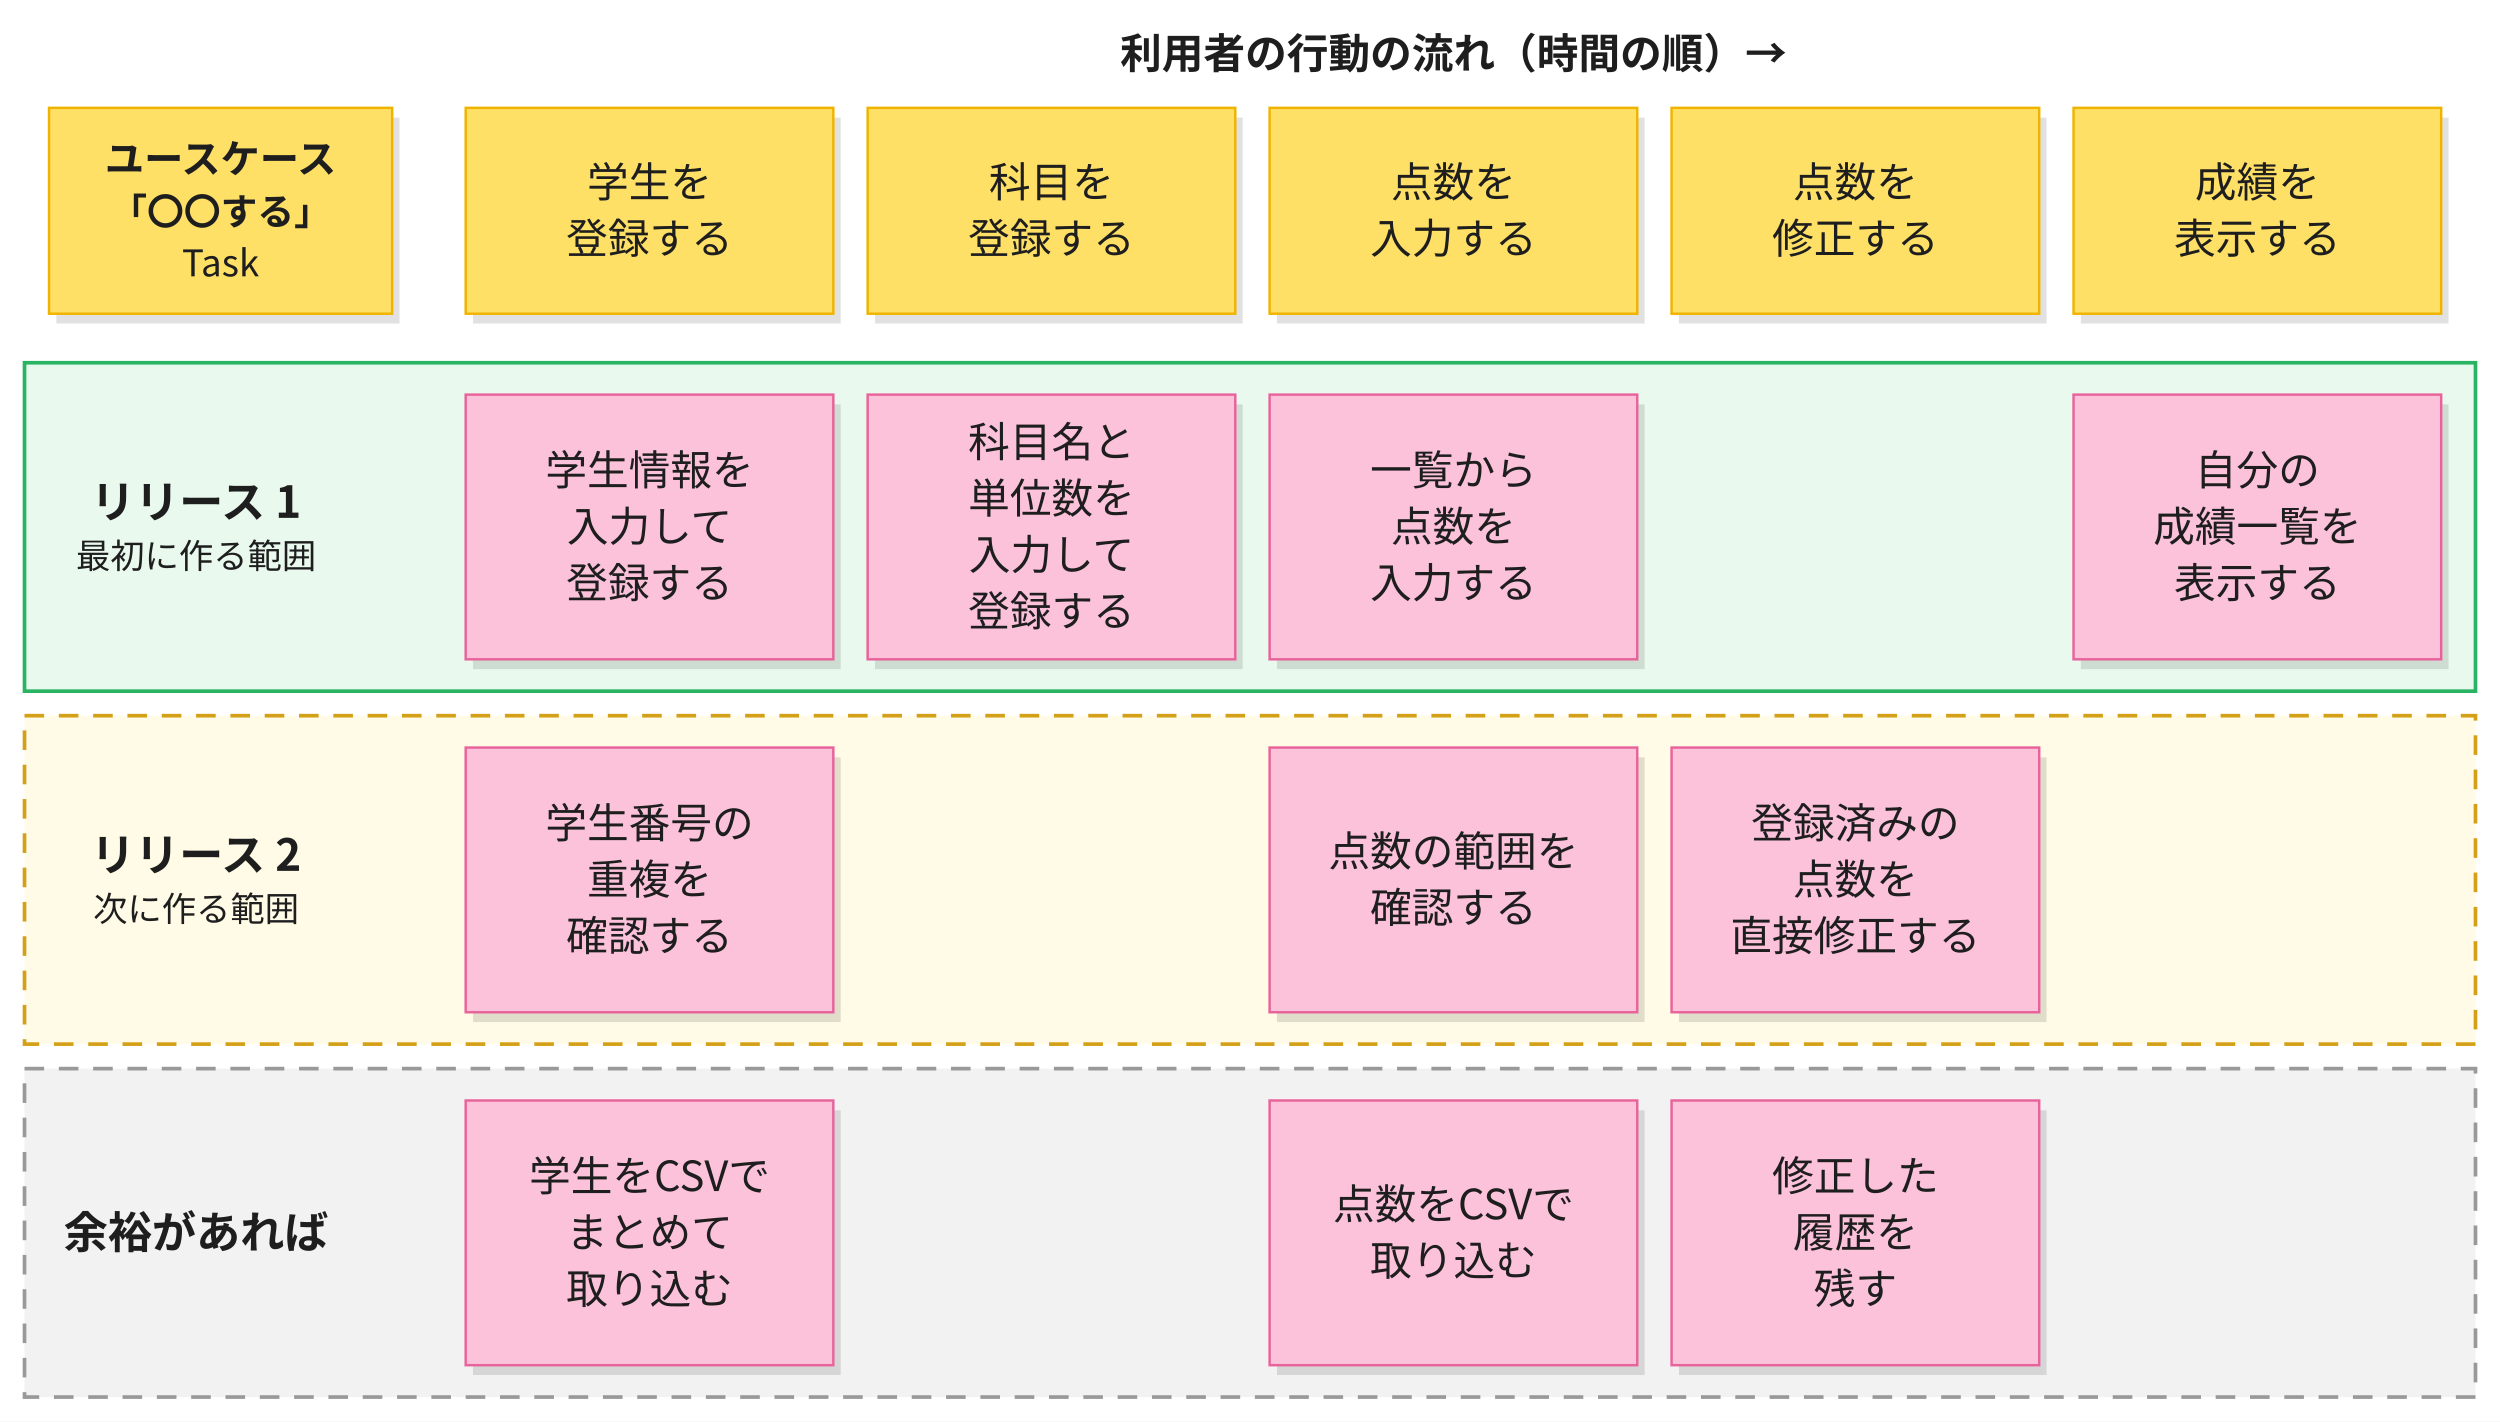
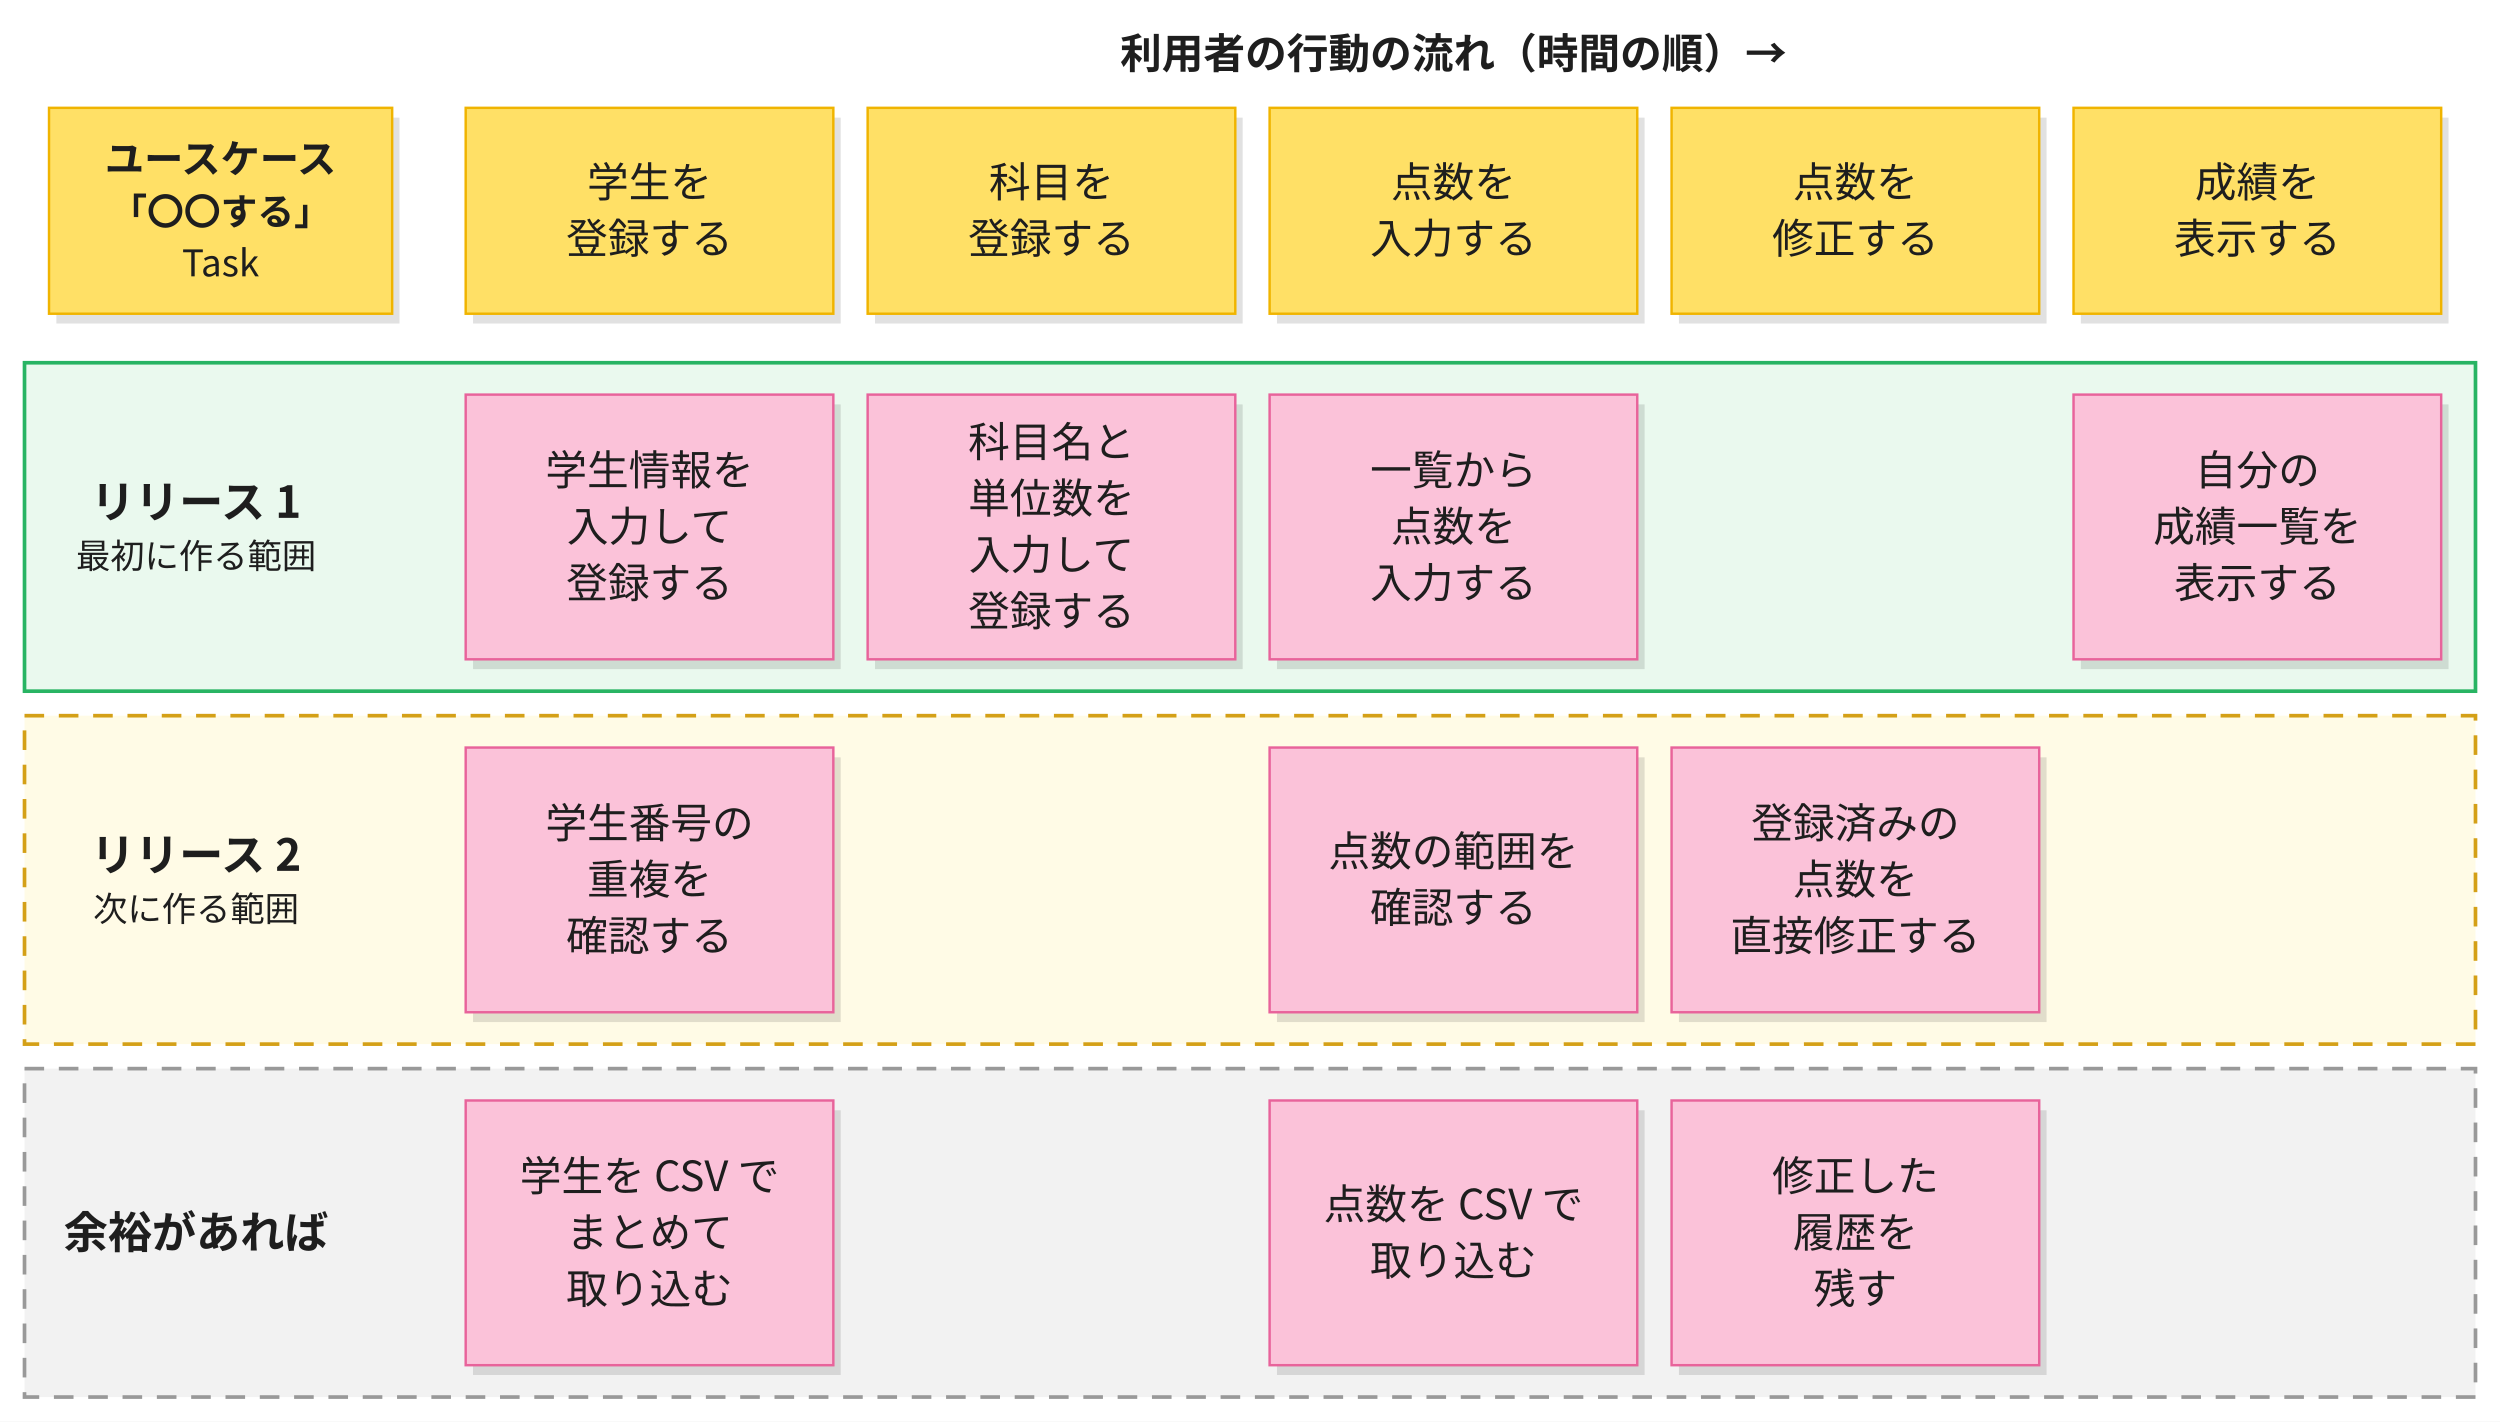
<svg xmlns="http://www.w3.org/2000/svg" width="1020" height="580" viewBox="0 0 1020 580" font-family="'Noto Sans CJK JP', 'Hiragino Sans', 'Hiragino Kaku Gothic ProN', 'Yu Gothic', 'Meiryo', sans-serif">
  <rect width="100%" height="100%" fill="#ffffff" />
  <text x="593.0" y="22" font-size="17" text-anchor="middle" dy=".35em" fill="#1e1e1e" font-weight="700">利用者の行動の流れ（時間の順）→</text>
  <rect x="23" y="48" width="140" height="84" fill="#000" opacity="0.12" />
  <rect x="20" y="44" width="140" height="84" fill="#ffe066" stroke="#f0b400" stroke-width="1" />
  <text x="90.0" y="65.0" font-size="16" text-anchor="middle" dy=".35em" fill="#1e1e1e" font-weight="700">ユースケース</text>
  <text x="90.0" y="86.5" font-size="15" text-anchor="middle" dy=".35em" fill="#1e1e1e" font-weight="700">「〇〇する」</text>
  <text x="90.0" y="107.5" font-size="15" text-anchor="middle" dy=".35em" fill="#1e1e1e">Task</text>
  <rect x="193" y="48" width="150" height="84" fill="#000" opacity="0.12" />
  <rect x="190" y="44" width="150" height="84" fill="#ffe066" stroke="#f0b400" stroke-width="1" />
  <text x="265.0" y="74.5" font-size="17" text-anchor="middle" dy=".35em" fill="#1e1e1e">学生を</text>
  <text x="265.0" y="97.5" font-size="17" text-anchor="middle" dy=".35em" fill="#1e1e1e">登録する</text>
  <rect x="357" y="48" width="150" height="84" fill="#000" opacity="0.12" />
  <rect x="354" y="44" width="150" height="84" fill="#ffe066" stroke="#f0b400" stroke-width="1" />
  <text x="429.0" y="74.5" font-size="17" text-anchor="middle" dy=".35em" fill="#1e1e1e">科目を</text>
  <text x="429.0" y="97.5" font-size="17" text-anchor="middle" dy=".35em" fill="#1e1e1e">登録する</text>
  <rect x="521" y="48" width="150" height="84" fill="#000" opacity="0.12" />
  <rect x="518" y="44" width="150" height="84" fill="#ffe066" stroke="#f0b400" stroke-width="1" />
  <text x="593.0" y="74.5" font-size="17" text-anchor="middle" dy=".35em" fill="#1e1e1e">点数を</text>
  <text x="593.0" y="97.5" font-size="17" text-anchor="middle" dy=".35em" fill="#1e1e1e">入力する</text>
  <rect x="685" y="48" width="150" height="84" fill="#000" opacity="0.12" />
  <rect x="682" y="44" width="150" height="84" fill="#ffe066" stroke="#f0b400" stroke-width="1" />
  <text x="757.0" y="74.5" font-size="17" text-anchor="middle" dy=".35em" fill="#1e1e1e">点数を</text>
  <text x="757.0" y="97.5" font-size="17" text-anchor="middle" dy=".35em" fill="#1e1e1e">修正する</text>
  <rect x="849" y="48" width="150" height="84" fill="#000" opacity="0.12" />
  <rect x="846" y="44" width="150" height="84" fill="#ffe066" stroke="#f0b400" stroke-width="1" />
  <text x="921.0" y="74.5" font-size="17" text-anchor="middle" dy=".35em" fill="#1e1e1e">成績を</text>
  <text x="921.0" y="97.5" font-size="17" text-anchor="middle" dy=".35em" fill="#1e1e1e">表示する</text>
  <rect x="10" y="148" width="1000" height="134" fill="#eaf9ee" stroke="#28b463" stroke-width="1.5" />
  <text x="80" y="205.0" font-size="18" text-anchor="middle" dy=".35em" fill="#1e1e1e" font-weight="700">リリース 1</text>
  <text x="80" y="227.0" font-size="14" text-anchor="middle" dy=".35em" fill="#1e1e1e">最初に作る範囲</text>
  <rect x="10" y="292" width="1000" height="134" fill="#fffbe6" stroke="#d4a017" stroke-width="1.5" stroke-dasharray="8 6" />
  <text x="80" y="349.0" font-size="18" text-anchor="middle" dy=".35em" fill="#1e1e1e" font-weight="700">リリース 2</text>
  <text x="80" y="371.0" font-size="14" text-anchor="middle" dy=".35em" fill="#1e1e1e">次に作る範囲</text>
  <rect x="10" y="436" width="1000" height="134" fill="#f2f2f2" stroke="#999999" stroke-width="1.5" stroke-dasharray="8 6" />
  <text x="80" y="503.0" font-size="18" text-anchor="middle" dy=".35em" fill="#1e1e1e" font-weight="700">余裕があれば</text>
  <rect x="193" y="165" width="150" height="108" fill="#000" opacity="0.12" />
  <rect x="190" y="161" width="150" height="108" fill="#fbc2d9" stroke="#e8639b" stroke-width="1" />
  <text x="265.0" y="192.0" font-size="17" text-anchor="middle" dy=".35em" fill="#1e1e1e">学生情報を</text>
  <text x="265.0" y="215.0" font-size="17" text-anchor="middle" dy=".35em" fill="#1e1e1e">入力して</text>
  <text x="265.0" y="238.0" font-size="17" text-anchor="middle" dy=".35em" fill="#1e1e1e">登録する</text>
  <rect x="357" y="165" width="150" height="108" fill="#000" opacity="0.12" />
  <rect x="354" y="161" width="150" height="108" fill="#fbc2d9" stroke="#e8639b" stroke-width="1" />
  <text x="429.0" y="180.5" font-size="17" text-anchor="middle" dy=".35em" fill="#1e1e1e">科目名と</text>
  <text x="429.0" y="203.5" font-size="17" text-anchor="middle" dy=".35em" fill="#1e1e1e">単位数を</text>
  <text x="429.0" y="226.5" font-size="17" text-anchor="middle" dy=".35em" fill="#1e1e1e">入力して</text>
  <text x="429.0" y="249.5" font-size="17" text-anchor="middle" dy=".35em" fill="#1e1e1e">登録する</text>
  <rect x="521" y="165" width="150" height="108" fill="#000" opacity="0.12" />
  <rect x="518" y="161" width="150" height="108" fill="#fbc2d9" stroke="#e8639b" stroke-width="1" />
  <text x="593.0" y="192.0" font-size="17" text-anchor="middle" dy=".35em" fill="#1e1e1e">一覧から</text>
  <text x="593.0" y="215.0" font-size="17" text-anchor="middle" dy=".35em" fill="#1e1e1e">点数を</text>
  <text x="593.0" y="238.0" font-size="17" text-anchor="middle" dy=".35em" fill="#1e1e1e">入力する</text>
  <rect x="849" y="165" width="150" height="108" fill="#000" opacity="0.12" />
  <rect x="846" y="161" width="150" height="108" fill="#fbc2d9" stroke="#e8639b" stroke-width="1" />
  <text x="921.0" y="192.0" font-size="17" text-anchor="middle" dy=".35em" fill="#1e1e1e">自分の</text>
  <text x="921.0" y="215.0" font-size="17" text-anchor="middle" dy=".35em" fill="#1e1e1e">成績一覧を</text>
  <text x="921.0" y="238.0" font-size="17" text-anchor="middle" dy=".35em" fill="#1e1e1e">表示する</text>
  <rect x="193" y="309" width="150" height="108" fill="#000" opacity="0.12" />
  <rect x="190" y="305" width="150" height="108" fill="#fbc2d9" stroke="#e8639b" stroke-width="1" />
  <text x="265.0" y="336.0" font-size="17" text-anchor="middle" dy=".35em" fill="#1e1e1e">学生番号の</text>
  <text x="265.0" y="359.0" font-size="17" text-anchor="middle" dy=".35em" fill="#1e1e1e">重複を</text>
  <text x="265.0" y="382.0" font-size="17" text-anchor="middle" dy=".35em" fill="#1e1e1e">確認する</text>
  <rect x="521" y="309" width="150" height="108" fill="#000" opacity="0.12" />
  <rect x="518" y="305" width="150" height="108" fill="#fbc2d9" stroke="#e8639b" stroke-width="1" />
  <text x="593.0" y="347.5" font-size="17" text-anchor="middle" dy=".35em" fill="#1e1e1e">点数の範囲を</text>
  <text x="593.0" y="370.5" font-size="17" text-anchor="middle" dy=".35em" fill="#1e1e1e">確認する</text>
  <rect x="685" y="309" width="150" height="108" fill="#000" opacity="0.12" />
  <rect x="682" y="305" width="150" height="108" fill="#fbc2d9" stroke="#e8639b" stroke-width="1" />
  <text x="757.0" y="336.0" font-size="17" text-anchor="middle" dy=".35em" fill="#1e1e1e">登録済みの</text>
  <text x="757.0" y="359.0" font-size="17" text-anchor="middle" dy=".35em" fill="#1e1e1e">点数を</text>
  <text x="757.0" y="382.0" font-size="17" text-anchor="middle" dy=".35em" fill="#1e1e1e">直接修正する</text>
  <rect x="193" y="453" width="150" height="108" fill="#000" opacity="0.12" />
  <rect x="190" y="449" width="150" height="108" fill="#fbc2d9" stroke="#e8639b" stroke-width="1" />
-   <text x="265.0" y="480.0" font-size="17" text-anchor="middle" dy=".35em" fill="#1e1e1e">学生をCSVで</text>
+   <text x="265.0" y="480.0" font-size="17" text-anchor="middle" dy=".35em" fill="#1e1e1e">学生を CSV で</text>
  <text x="265.0" y="503.0" font-size="17" text-anchor="middle" dy=".35em" fill="#1e1e1e">まとめて</text>
  <text x="265.0" y="526.0" font-size="17" text-anchor="middle" dy=".35em" fill="#1e1e1e">取り込む</text>
  <rect x="521" y="453" width="150" height="108" fill="#000" opacity="0.12" />
  <rect x="518" y="449" width="150" height="108" fill="#fbc2d9" stroke="#e8639b" stroke-width="1" />
-   <text x="593.0" y="491.5" font-size="17" text-anchor="middle" dy=".35em" fill="#1e1e1e">点数をCSVで</text>
+   <text x="593.0" y="491.5" font-size="17" text-anchor="middle" dy=".35em" fill="#1e1e1e">点数を CSV で</text>
  <text x="593.0" y="514.5" font-size="17" text-anchor="middle" dy=".35em" fill="#1e1e1e">取り込む</text>
  <rect x="685" y="453" width="150" height="108" fill="#000" opacity="0.12" />
  <rect x="682" y="449" width="150" height="108" fill="#fbc2d9" stroke="#e8639b" stroke-width="1" />
  <text x="757.0" y="480.0" font-size="17" text-anchor="middle" dy=".35em" fill="#1e1e1e">修正した</text>
  <text x="757.0" y="503.0" font-size="17" text-anchor="middle" dy=".35em" fill="#1e1e1e">履歴を</text>
  <text x="757.0" y="526.0" font-size="17" text-anchor="middle" dy=".35em" fill="#1e1e1e">残す</text>
</svg>
